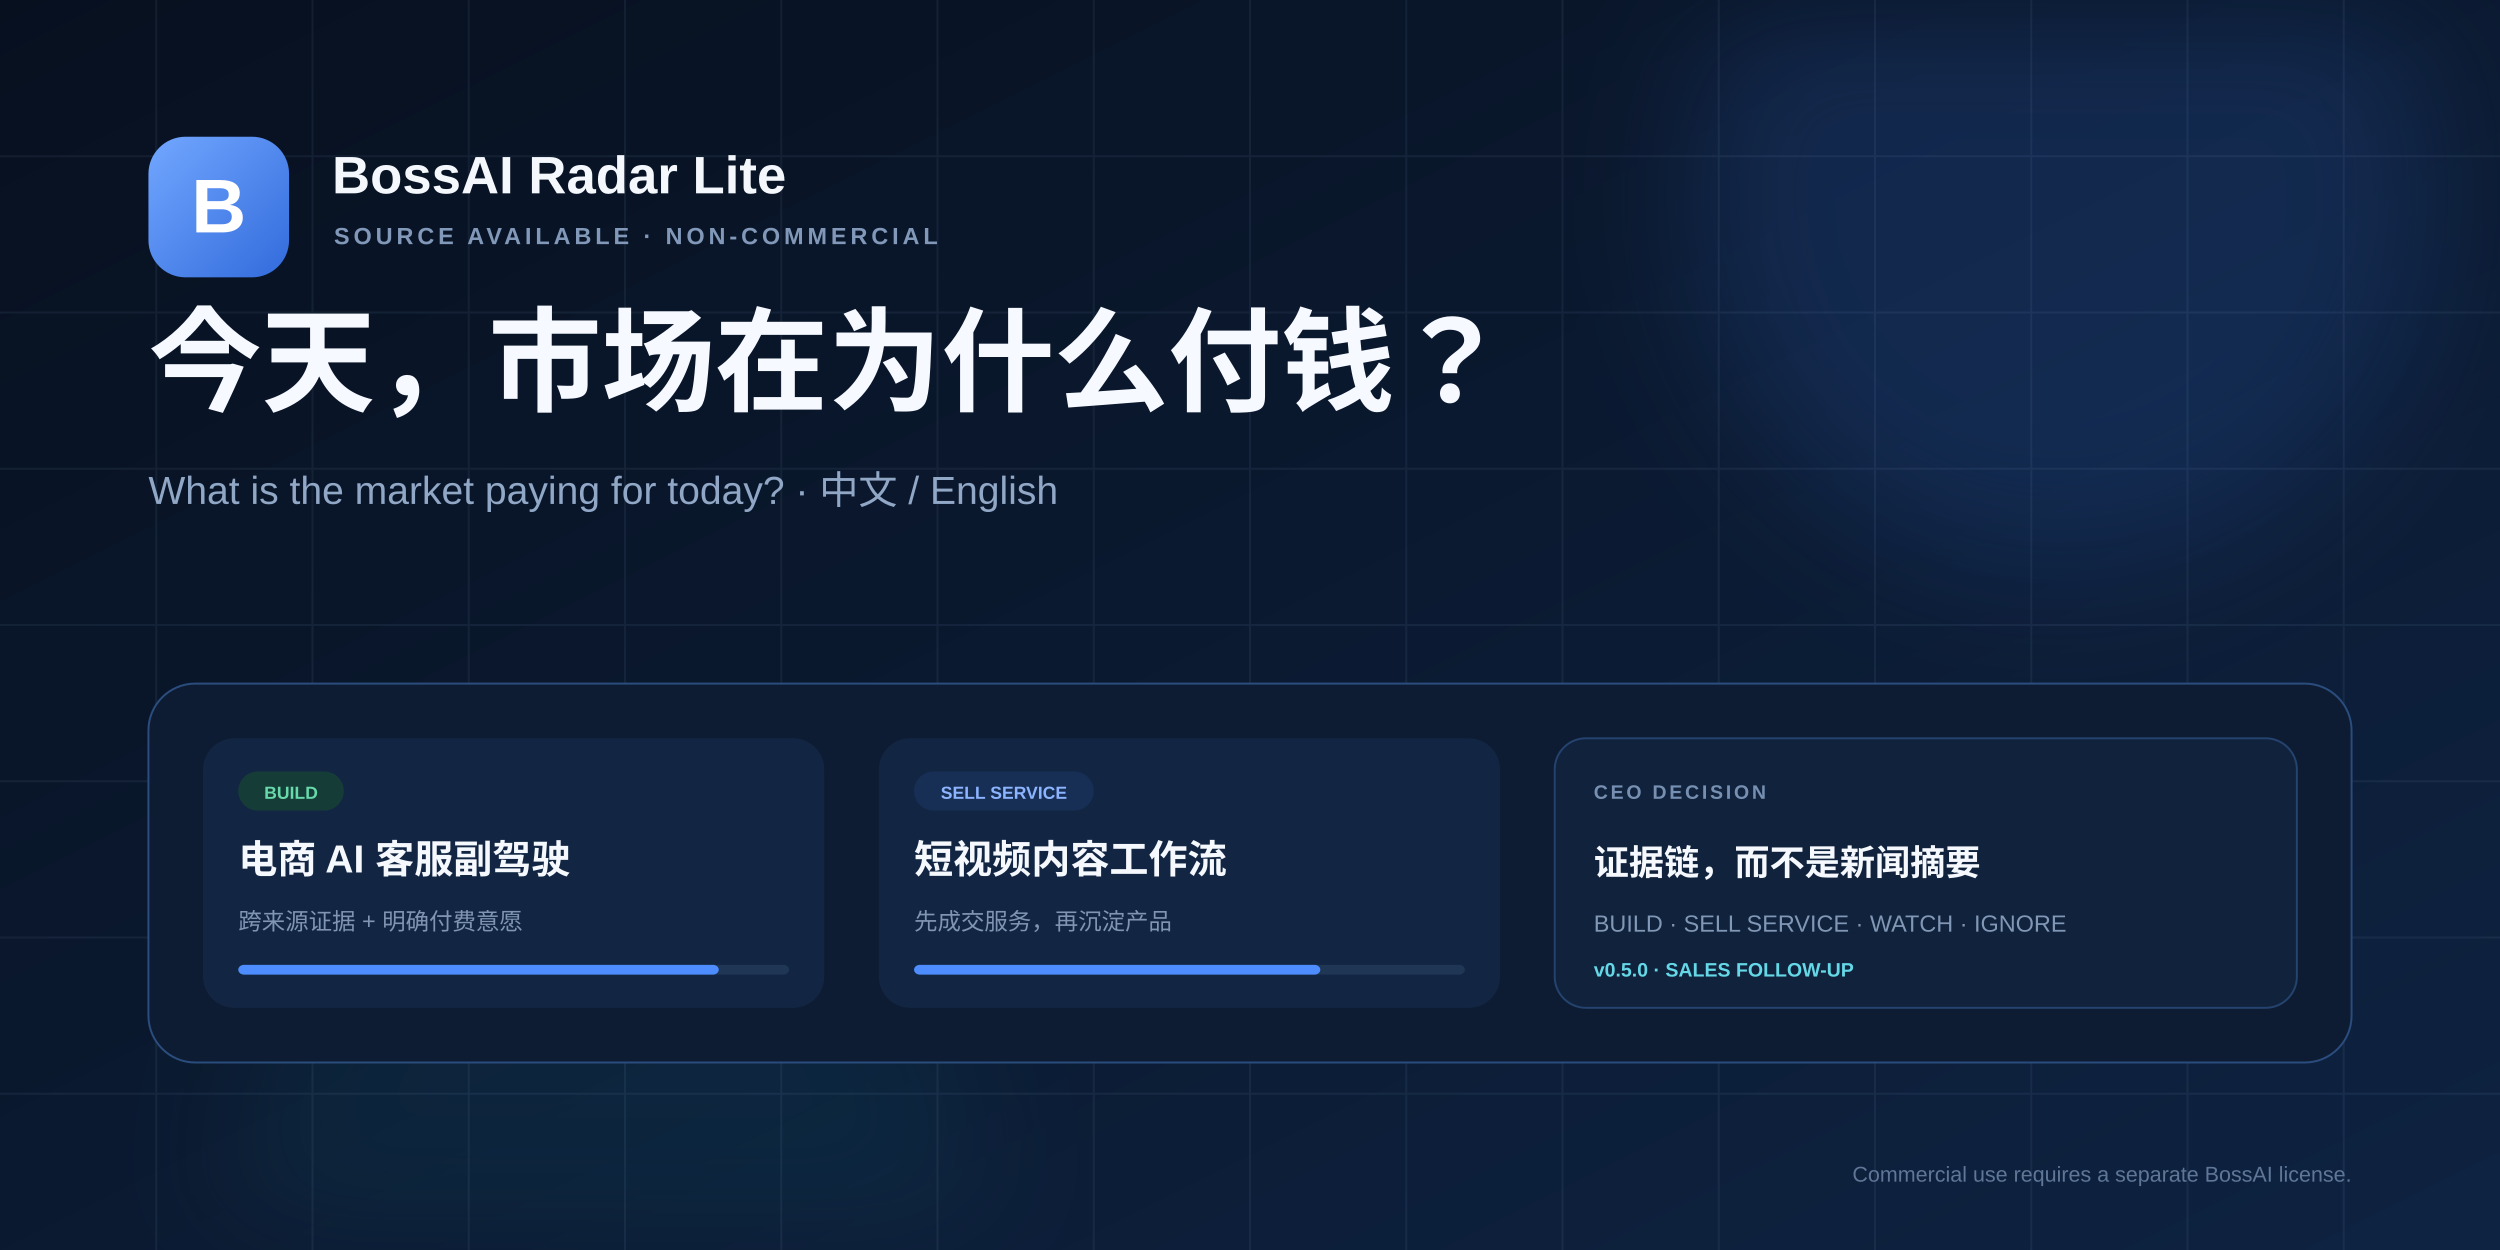
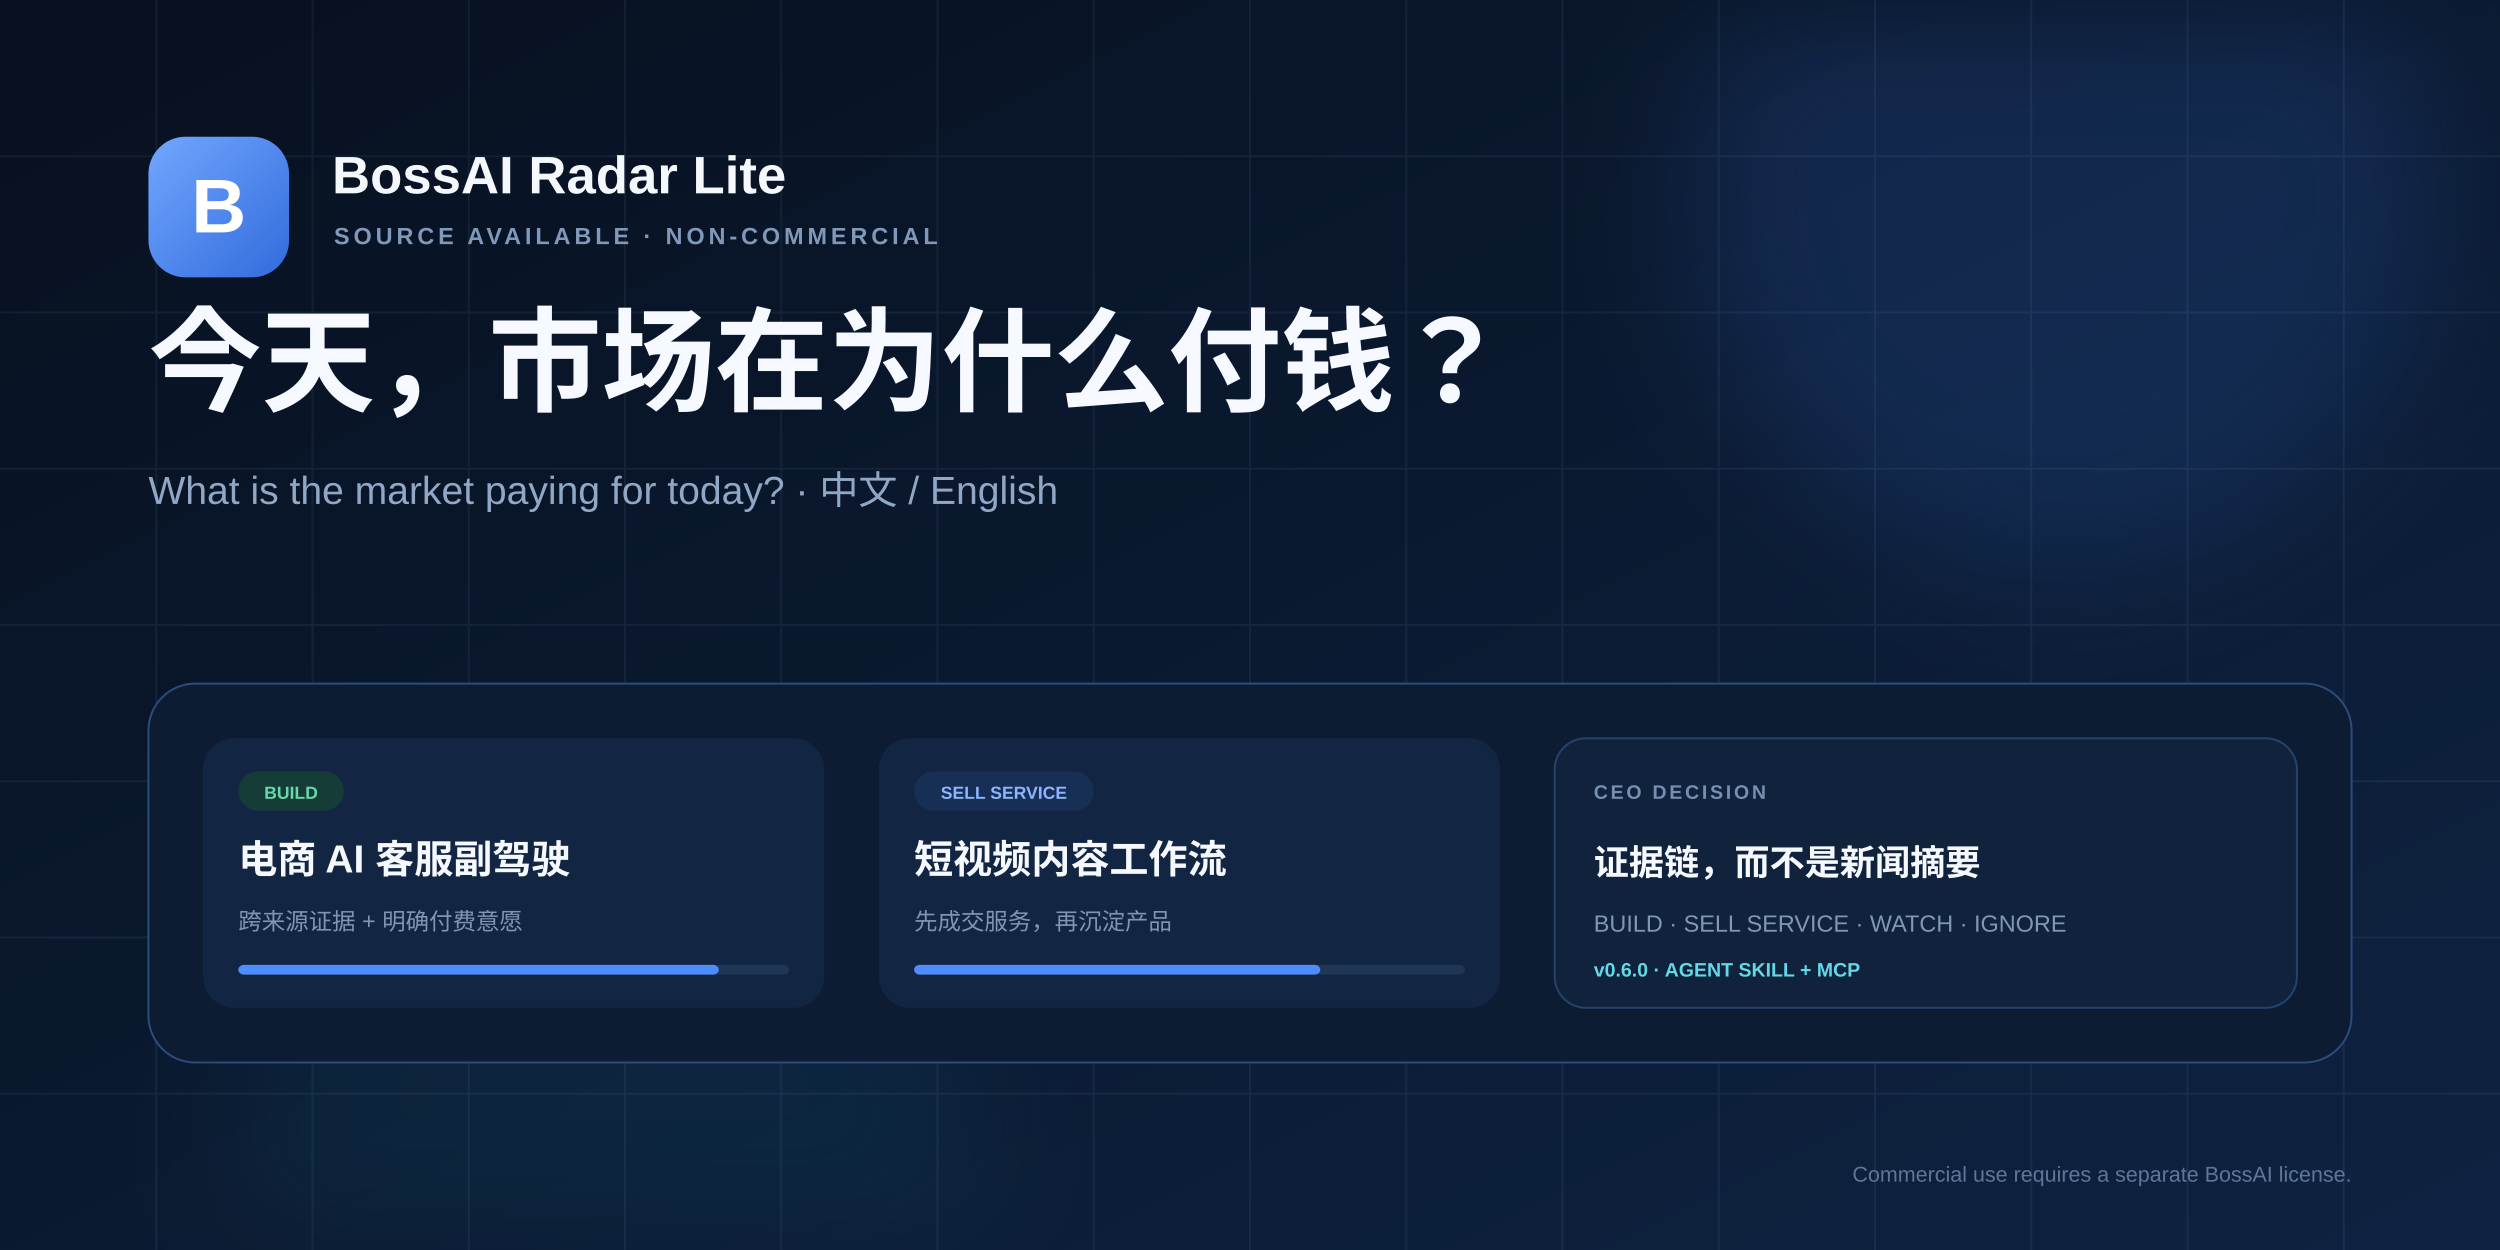
<svg xmlns="http://www.w3.org/2000/svg" width="1280" height="640" viewBox="0 0 1280 640" role="img" aria-labelledby="title desc">
  <defs>
    <linearGradient id="bg" x1="0" y1="0" x2="1" y2="1">
      <stop offset="0" stop-color="#07101f" />
      <stop offset="1" stop-color="#0e2342" />
    </linearGradient>
    <linearGradient id="accent" x1="0" y1="0" x2="1" y2="1">
      <stop offset="0" stop-color="#72a7ff" />
      <stop offset="1" stop-color="#326bdc" />
    </linearGradient>
    <filter id="glow" x="-80%" y="-80%" width="260%" height="260%">
      <feGaussianBlur stdDeviation="34" />
    </filter>
  </defs>
  <rect width="1280" height="640" fill="url(#bg)" />
  <circle cx="1055" cy="100" r="190" fill="#3d7cec" opacity=".16" filter="url(#glow)" />
  <circle cx="310" cy="610" r="190" fill="#27b8cc" opacity=".07" filter="url(#glow)" />
  <g opacity=".07" stroke="#b8d1ff">
    <path d="M0 80H1280M0 160H1280M0 240H1280M0 320H1280M0 400H1280M0 480H1280M0 560H1280" />
    <path d="M80 0V640M160 0V640M240 0V640M320 0V640M400 0V640M480 0V640M560 0V640M640 0V640M720 0V640M800 0V640M880 0V640M960 0V640M1040 0V640M1120 0V640M1200 0V640" />
  </g>
  <g transform="translate(76 70)">
    <rect width="72" height="72" rx="19" fill="url(#accent)" />
    <text x="36" y="49" text-anchor="middle" fill="#fff" font-family="Arial, sans-serif" font-size="39" font-weight="800">B</text>
    <text x="94" y="29" fill="#f4f7fc" font-family="Arial, sans-serif" font-size="27" font-weight="800">BossAI Radar Lite</text>
    <text x="95" y="55" fill="#8198b9" font-family="Arial, sans-serif" font-size="12" font-weight="700" letter-spacing="2">SOURCE AVAILABLE · NON-COMMERCIAL</text>
  </g>
  <g transform="translate(76 206)">
    <text fill="#f6f9ff" font-family="Arial, 'Microsoft YaHei', sans-serif" font-size="58" font-weight="800">
      <tspan x="0" y="0">今天，市场在为什么付钱？</tspan>
    </text>
    <text fill="#91a7c6" font-family="Arial, 'Microsoft YaHei', sans-serif" font-size="20">
      <tspan x="0" y="52">What is the market paying for today? · 中文 / English</tspan>
    </text>
  </g>
  <g transform="translate(76 350)">
    <rect width="1128" height="194" rx="24" fill="#0d1c33" stroke="#2b4d7e" />
    <g transform="translate(28 28)">
      <rect width="318" height="138" rx="16" fill="#122643" />
      <rect x="18" y="17" width="54" height="20" rx="10" fill="#163c38" />
      <text x="45" y="31" text-anchor="middle" fill="#67d9aa" font-family="Arial, sans-serif" font-size="9" font-weight="800">BUILD</text>
      <text x="18" y="69" fill="#f5f8fd" font-family="Arial, 'Microsoft YaHei', sans-serif" font-size="20" font-weight="700">电商 AI 客服副驾驶</text>
      <text x="18" y="98" fill="#8095b3" font-family="Arial, 'Microsoft YaHei', sans-serif" font-size="12">跨来源证据 + 明确付费意愿</text>
      <rect x="18" y="116" width="282" height="5" rx="3" fill="#1f3655" />
      <rect x="18" y="116" width="246" height="5" rx="3" fill="#4d8dff" />
    </g>
    <g transform="translate(374 28)">
      <rect width="318" height="138" rx="16" fill="#122643" />
      <rect x="18" y="17" width="92" height="20" rx="10" fill="#172e55" />
      <text x="64" y="31" text-anchor="middle" fill="#8db5ff" font-family="Arial, sans-serif" font-size="9" font-weight="800">SELL SERVICE</text>
      <text x="18" y="69" fill="#f5f8fd" font-family="Arial, 'Microsoft YaHei', sans-serif" font-size="20" font-weight="700">短视频内容工作流</text>
      <text x="18" y="98" fill="#8095b3" font-family="Arial, 'Microsoft YaHei', sans-serif" font-size="12">先成交服务，再沉淀产品</text>
      <rect x="18" y="116" width="282" height="5" rx="3" fill="#1f3655" />
      <rect x="18" y="116" width="208" height="5" rx="3" fill="#4d8dff" />
    </g>
    <g transform="translate(720 28)">
      <rect width="380" height="138" rx="16" fill="#10223c" stroke="#24436e" />
      <text x="20" y="31" fill="#7790b2" font-family="Arial, sans-serif" font-size="10" font-weight="800" letter-spacing="1.4">CEO DECISION</text>
      <text x="20" y="70" fill="#f5f8fd" font-family="Arial, 'Microsoft YaHei', sans-serif" font-size="18" font-weight="700">证据链，而不是新闻摘要</text>
      <text x="20" y="99" fill="#8197b6" font-family="Arial, 'Microsoft YaHei', sans-serif" font-size="12">BUILD · SELL SERVICE · WATCH · IGNORE</text>
-       <text x="20" y="122" fill="#65d8e7" font-family="Arial, sans-serif" font-size="10" font-weight="700">v0.5.0 · SALES FOLLOW-UP</text>
+       <text x="20" y="122" fill="#65d8e7" font-family="Arial, sans-serif" font-size="10" font-weight="700">v0.6.0 · AGENT SKILL + MCP</text>
    </g>
  </g>
  <text x="1204" y="605" text-anchor="end" fill="#5f7697" font-family="Arial, sans-serif" font-size="11">Commercial use requires a separate BossAI license.</text>
</svg>
